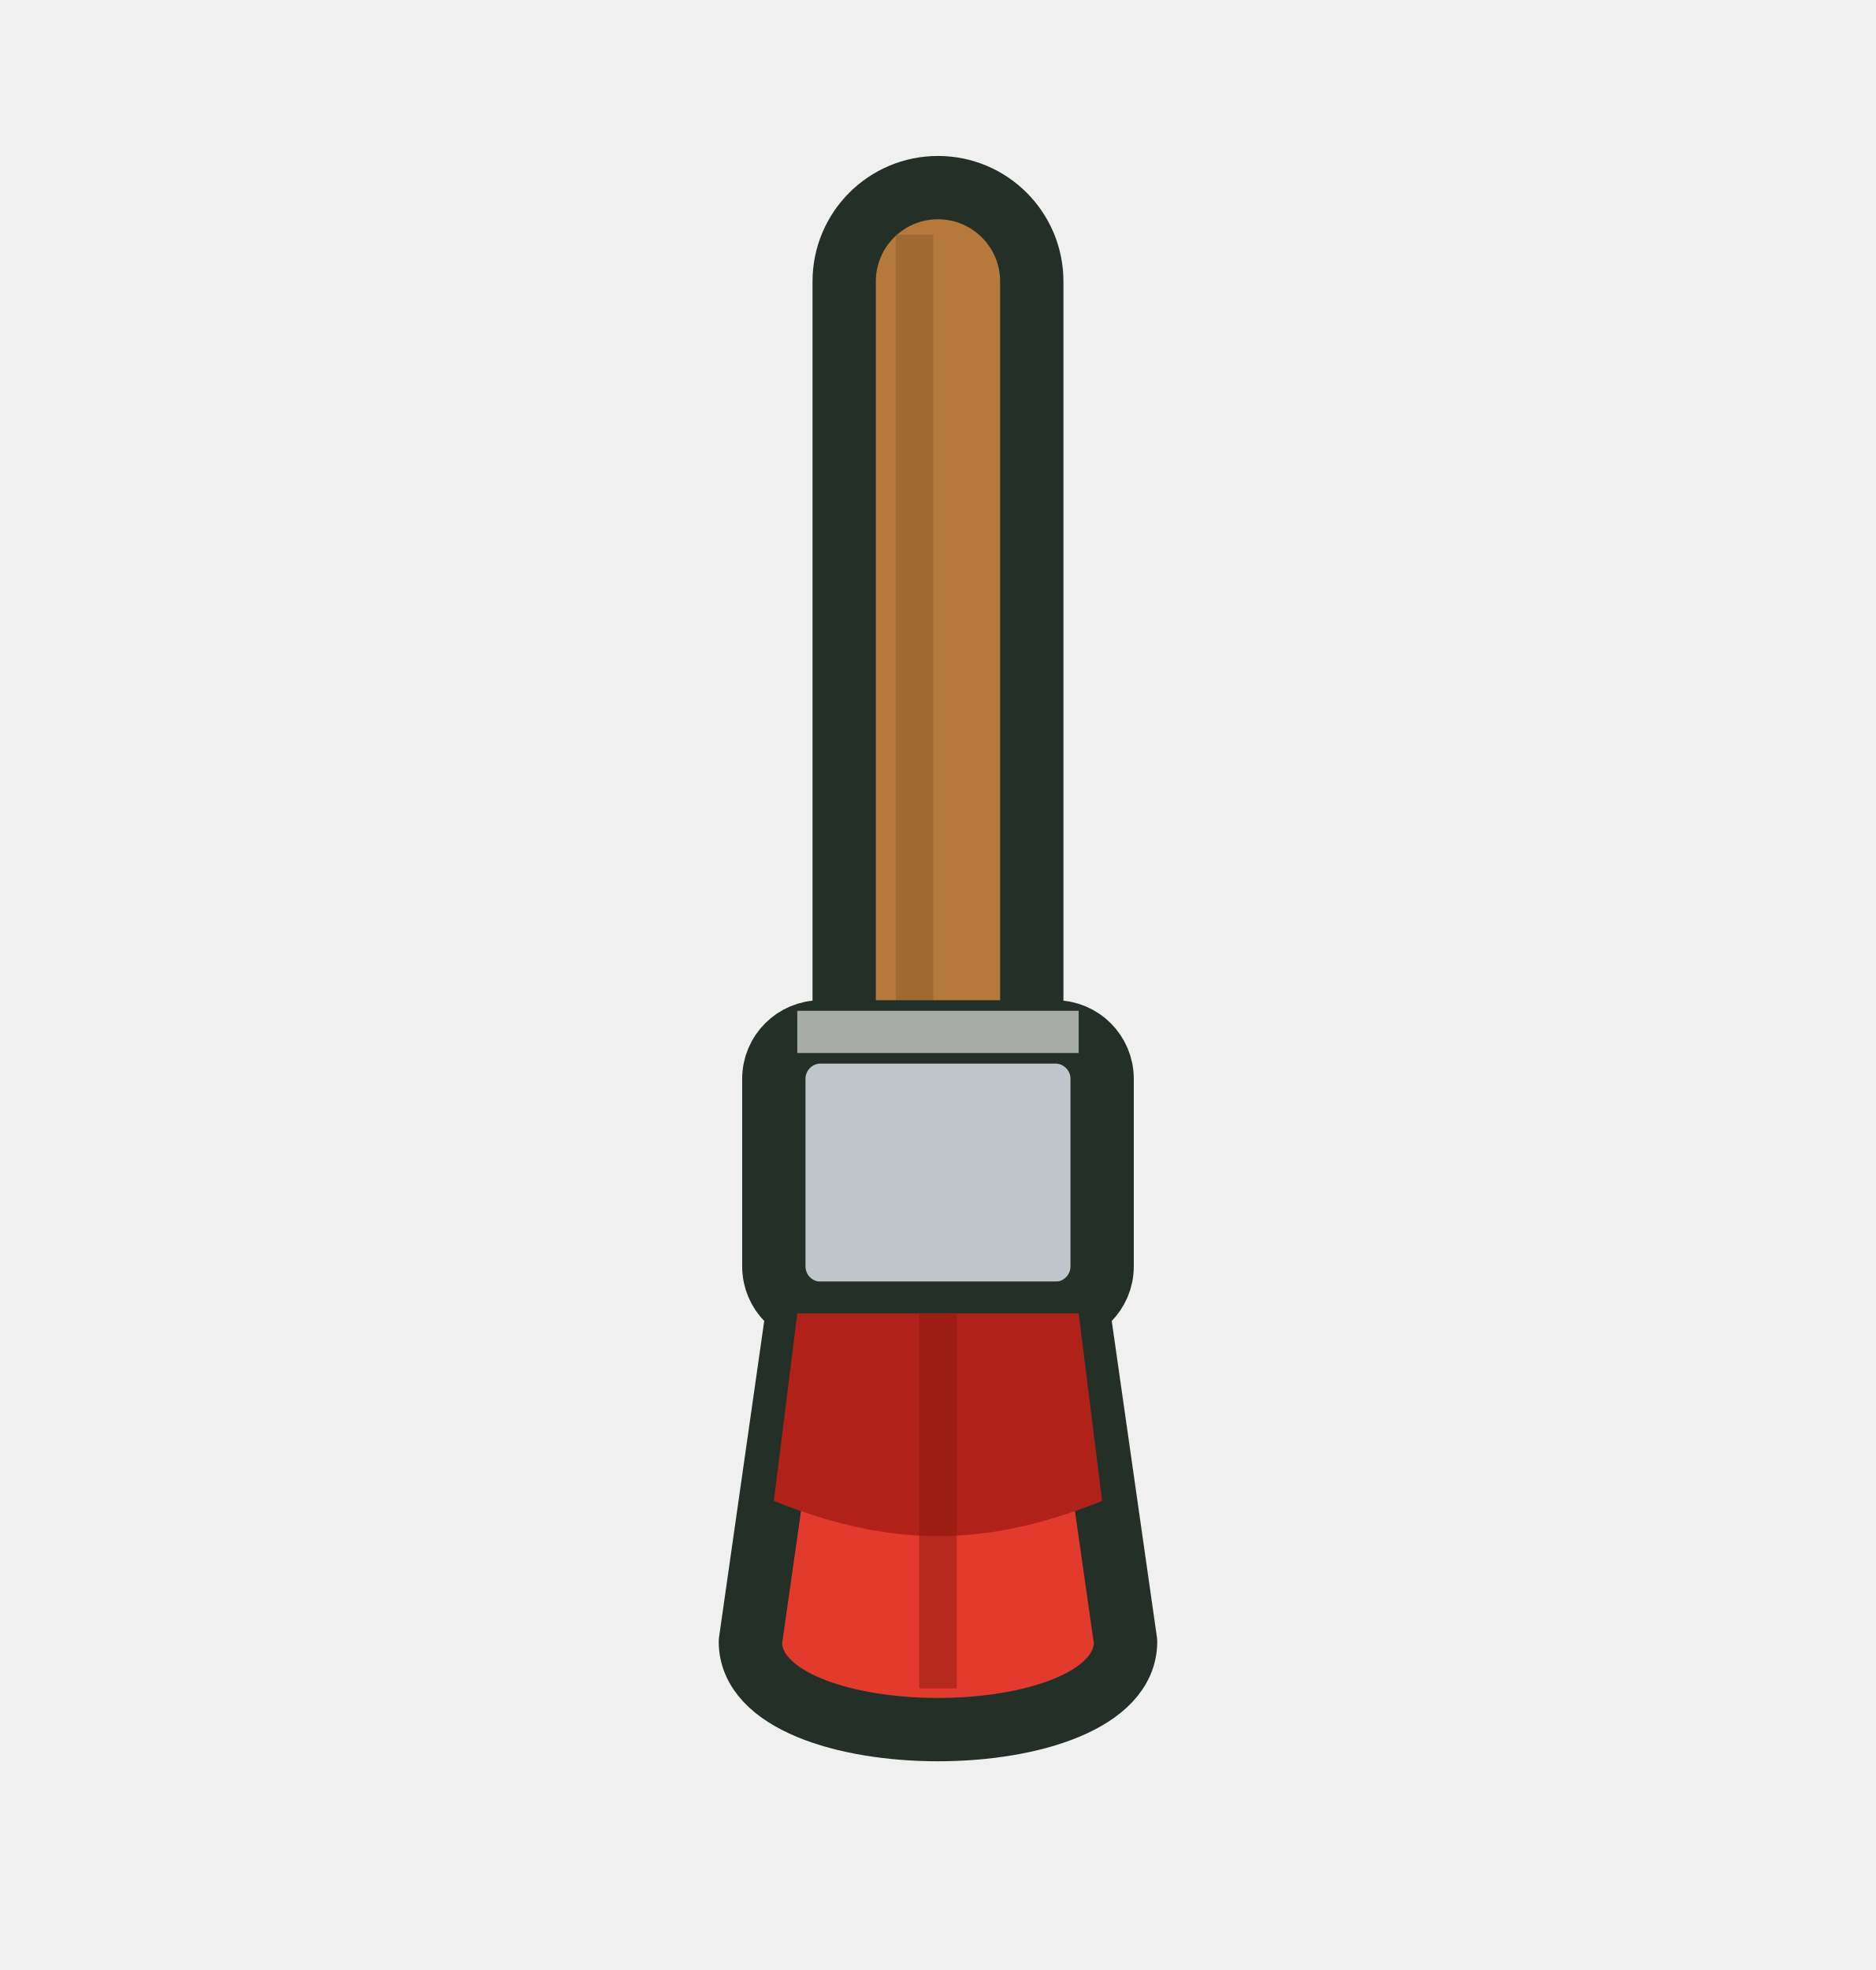
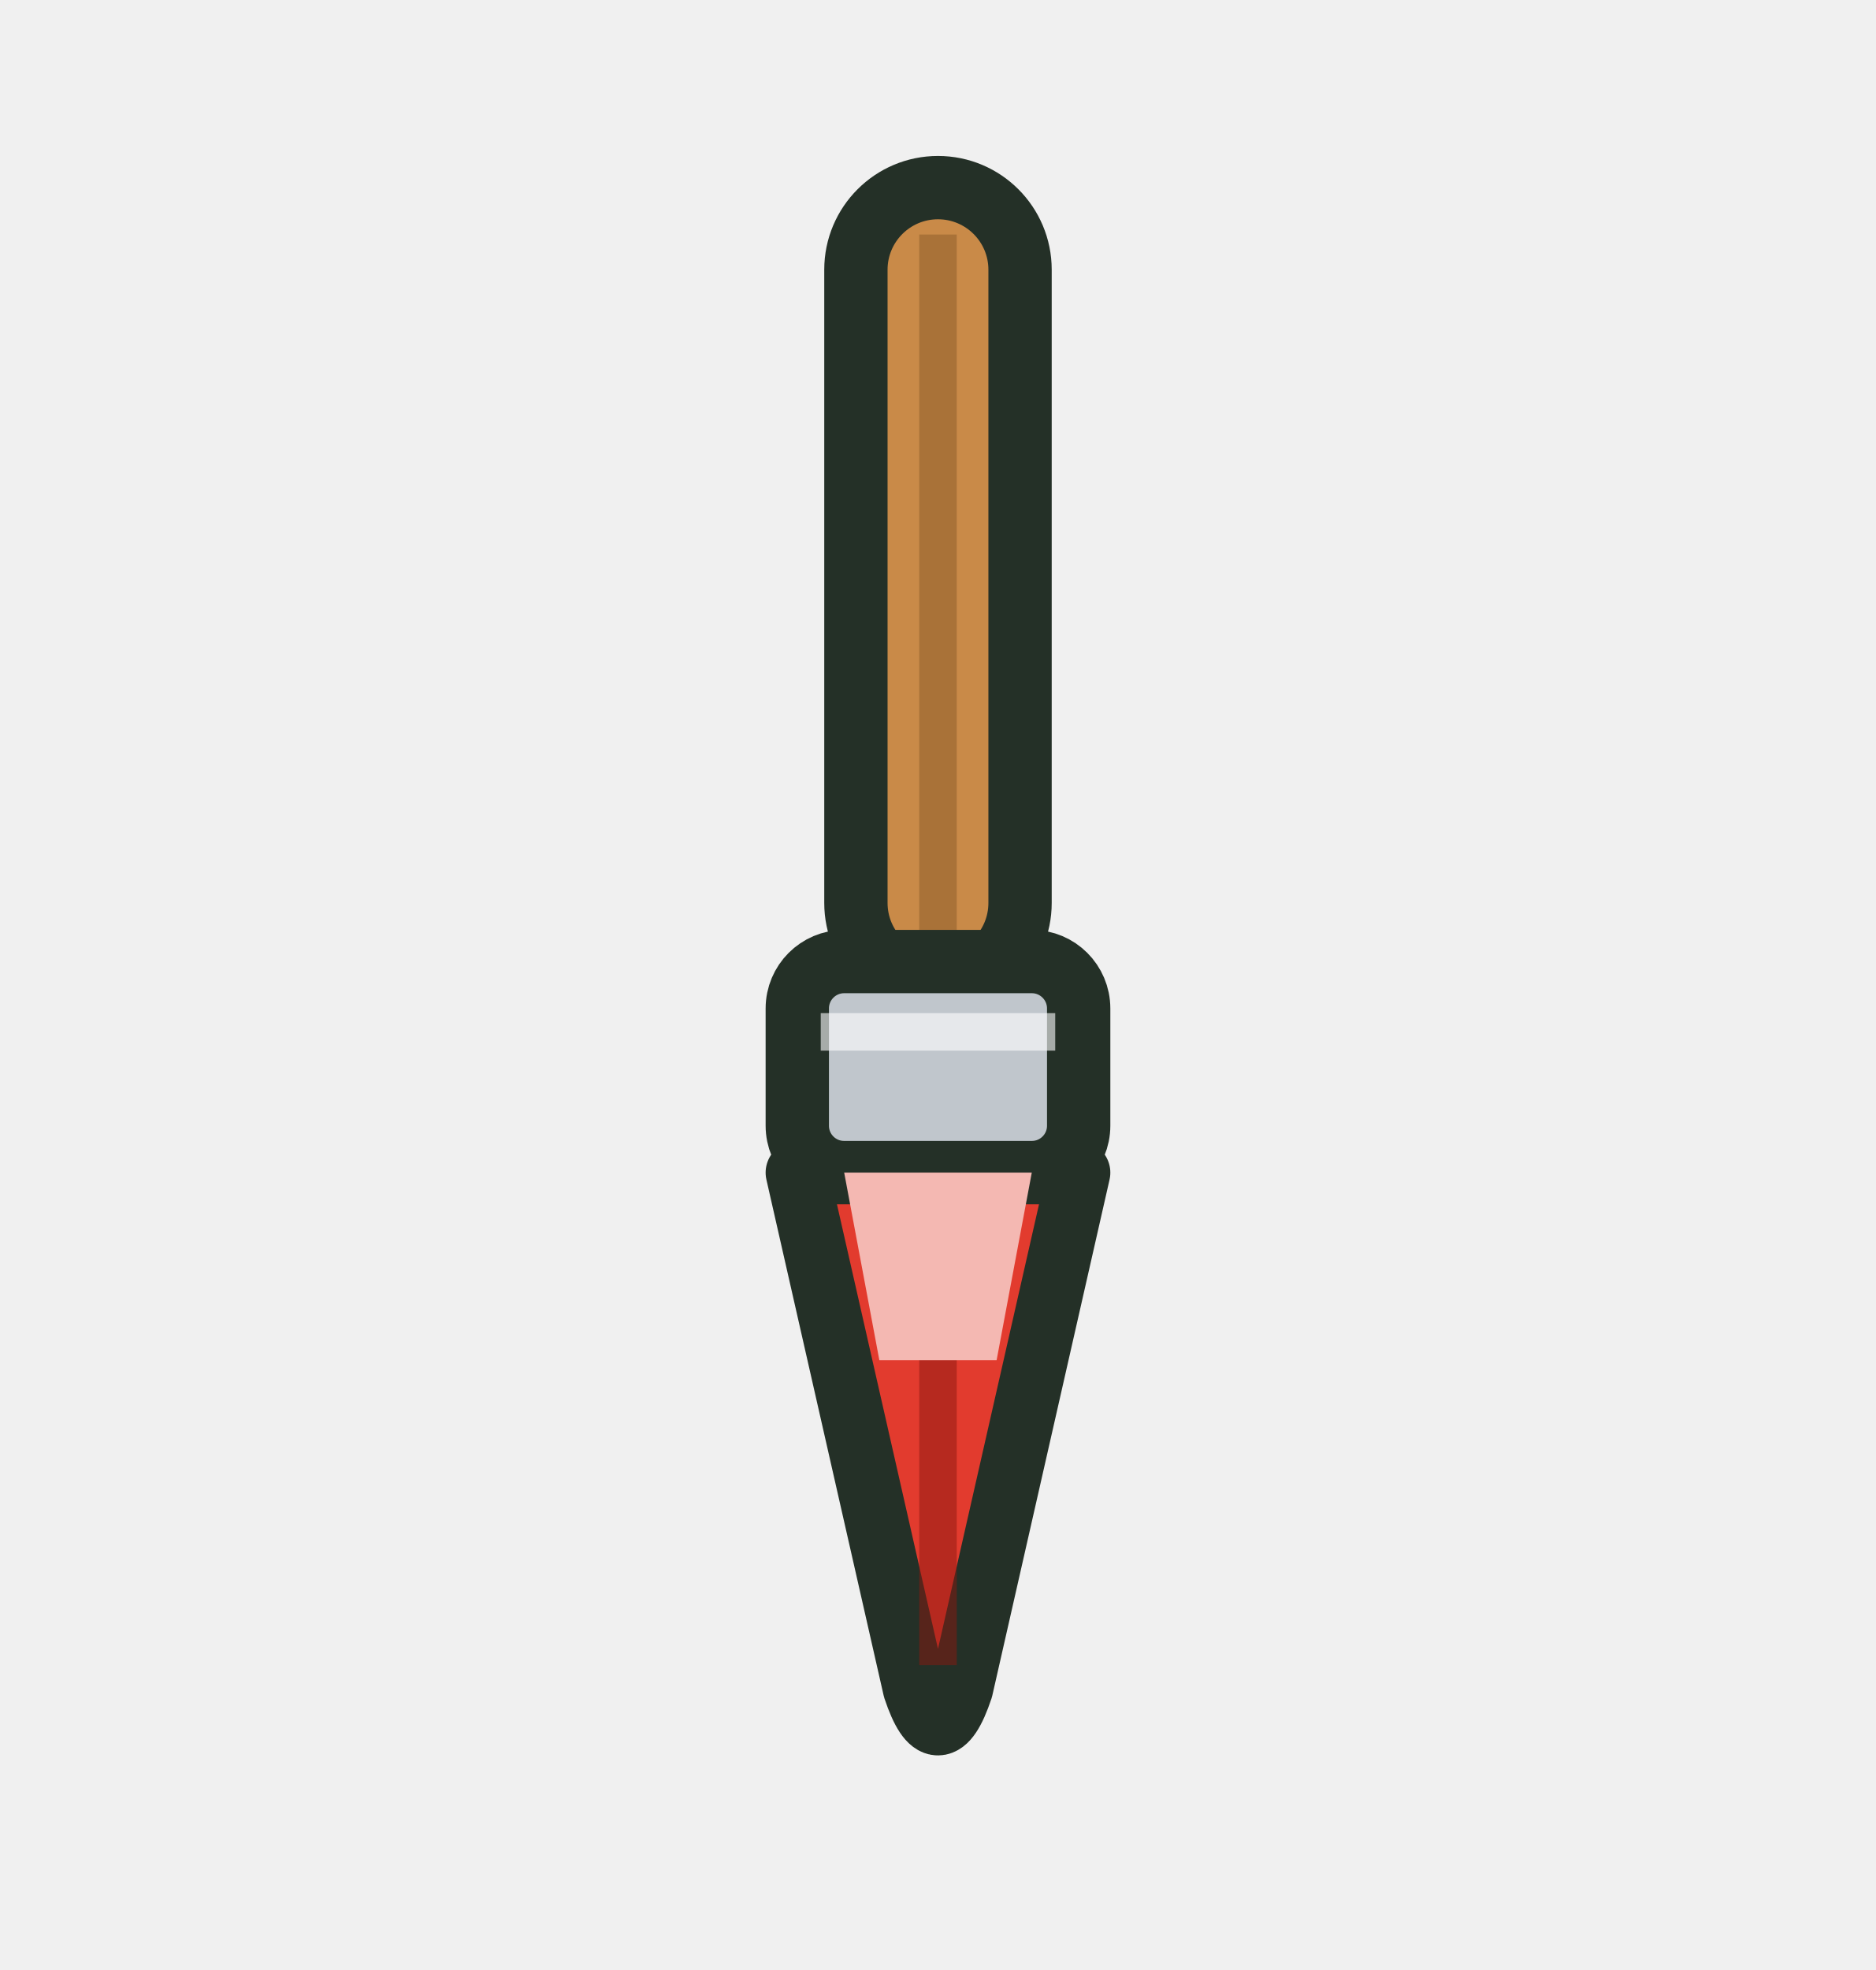
<svg xmlns="http://www.w3.org/2000/svg" viewBox="0 0 80 84">
-   <rect x="36" y="8" width="8" height="40" rx="4" fill="#B5793C" stroke="#243027" stroke-width="2.7" />
-   <path d="M39,10 L39,46" stroke="#8A5A28" stroke-width="1.6" opacity="0.5" />
-   <rect x="33" y="44" width="14" height="12" rx="2" fill="#C0C6CC" stroke="#243027" stroke-width="2.7" />
-   <path d="M34,44 L46,44" stroke="#FFFFFF" stroke-width="1.8" opacity="0.6" />
-   <path d="M34,56 L46,56 L48,70 C48,75 32,75 32,70 Z" fill="#E23B2E" stroke="#243027" stroke-width="2.7" stroke-linejoin="round" />
-   <path d="M34,56 L46,56 L47,64 C42,66 38,66 33,64 Z" fill="#B02219" />
-   <path d="M40,56 L40,72" stroke="#8A1810" stroke-width="1.6" opacity="0.5" />
+   <rect x="36.5" y="8" width="7" height="34" rx="3.5" fill="#C98A48" stroke="#243027" stroke-width="2.7" />
+   <path d="M40,10 L40,40" stroke="#8A5A28" stroke-width="1.6" opacity="0.5" />
+   <rect x="34" y="41" width="12" height="9" rx="2" fill="#C0C6CC" stroke="#243027" stroke-width="2.7" />
+   <path d="M35,44 L45,44" stroke="#FFFFFF" stroke-width="1.6" opacity="0.6" />
+   <path d="M34,50 L46,50 L41,72 Q40,75 39,72 Z" fill="#E23B2E" stroke="#243027" stroke-width="2.7" stroke-linejoin="round" />
+   <path d="M40,50 L40,71" stroke="#8A1810" stroke-width="1.6" opacity="0.5" />
+   <path d="M36,50 L44,50 L42.5,58 L37.5,58 Z" fill="#F4B8B2" />
</svg>
